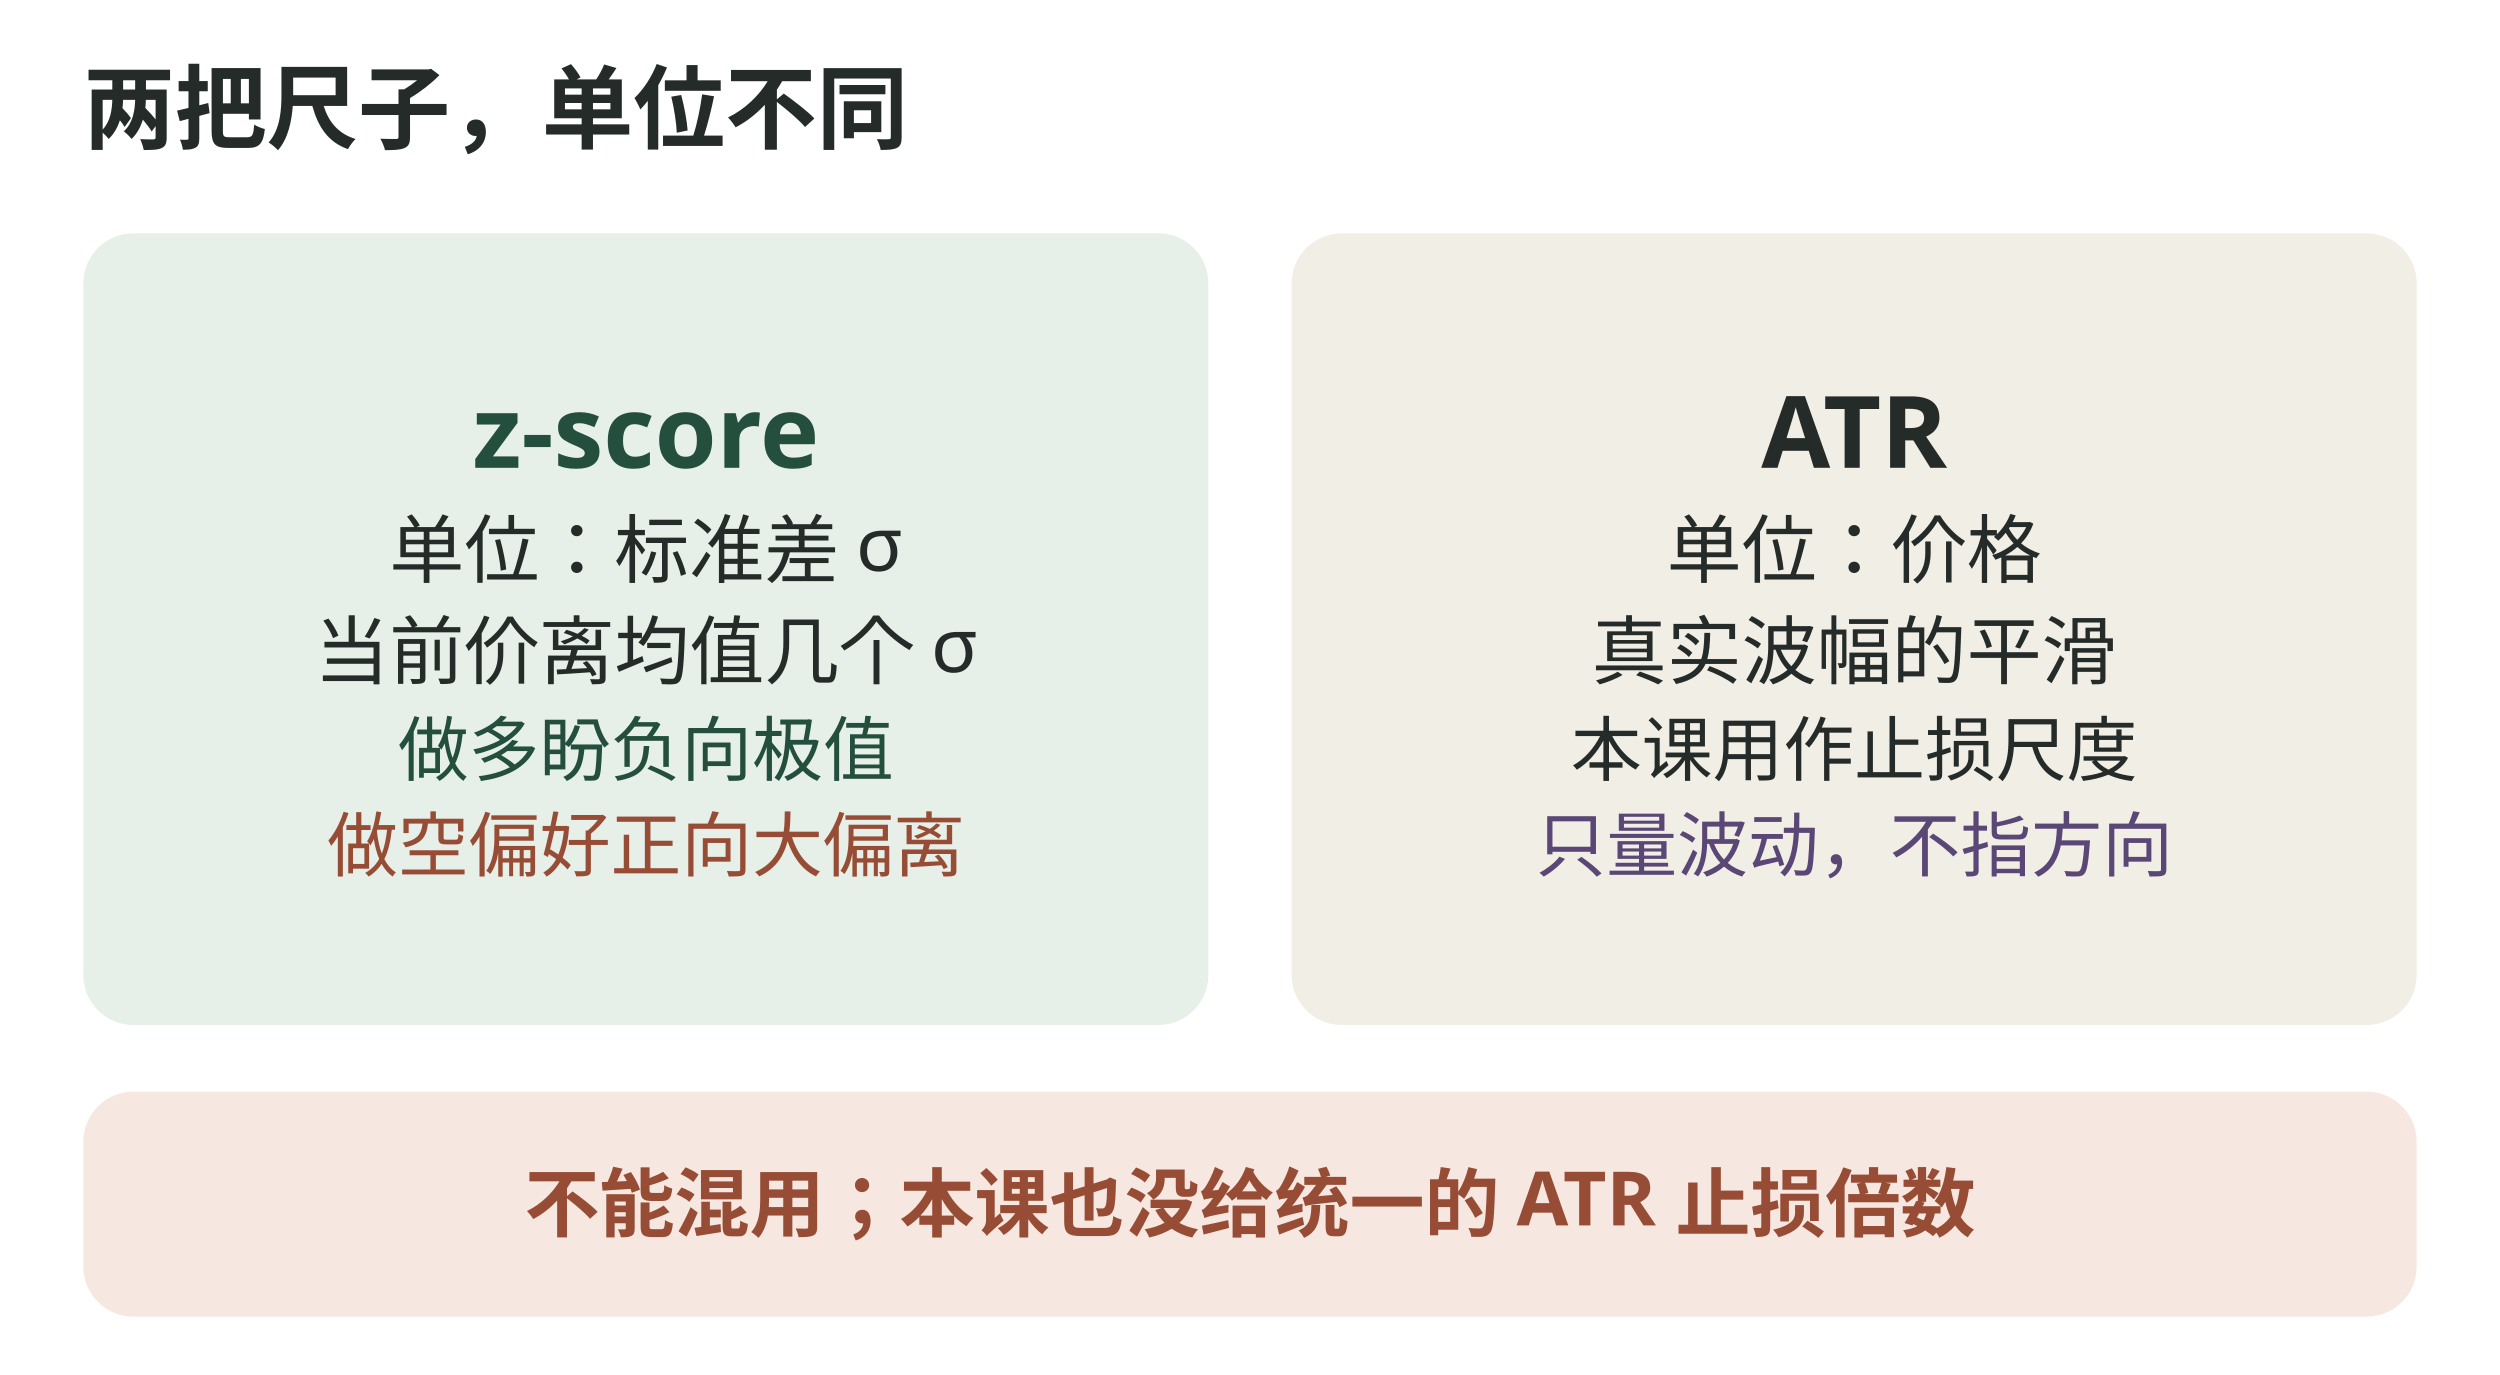
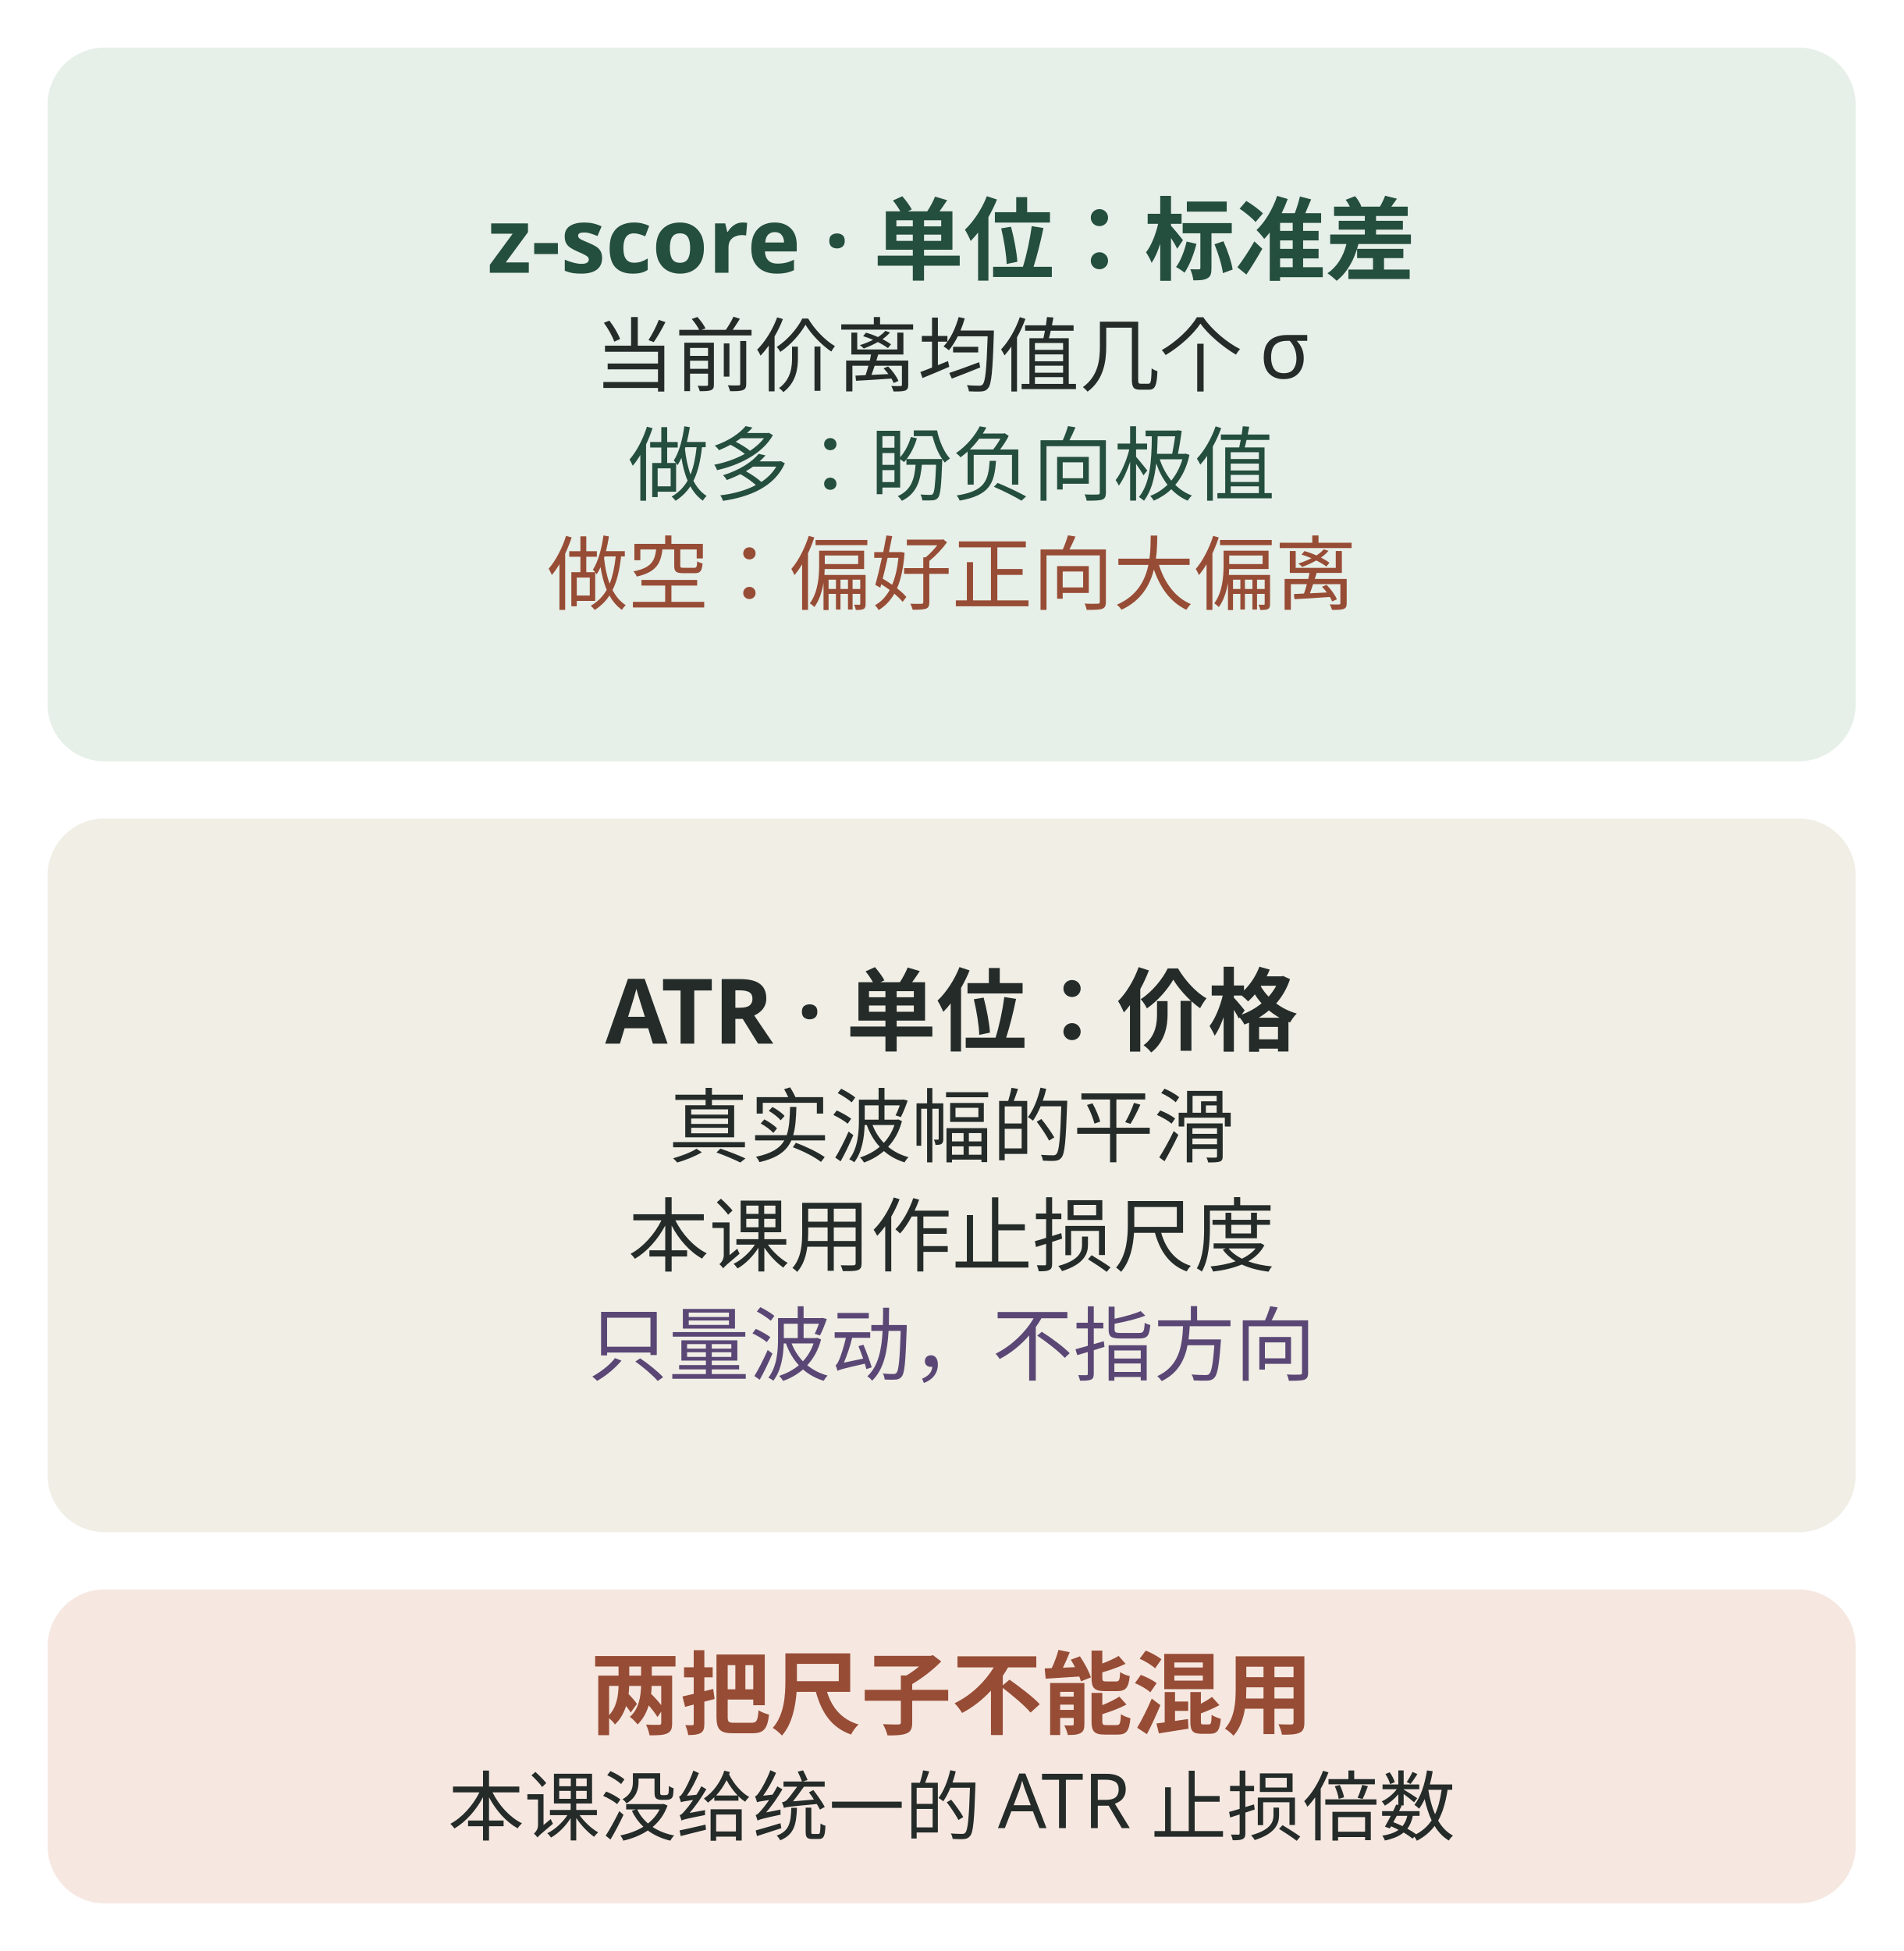
- <svg xmlns="http://www.w3.org/2000/svg" viewBox="0 0 600 330" font-family="PingFang SC, Hiragino Sans GB, Microsoft YaHei, sans-serif" role="img">
+ <svg xmlns="http://www.w3.org/2000/svg" viewBox="0 0 400 410" font-family="PingFang SC, Hiragino Sans GB, Microsoft YaHei, sans-serif" role="img">
  <defs>
    <marker id="m" viewBox="0 0 10 10" refX="8" refY="5" markerWidth="5" markerHeight="5" orient="auto-start-reverse">
      <path d="M0 0L10 5L0 10z" fill="#636c66" />
    </marker>
    <marker id="g" viewBox="0 0 10 10" refX="8" refY="5" markerWidth="5" markerHeight="5" orient="auto-start-reverse">
      <path d="M0 0L10 5L0 10z" fill="#244e3d" />
    </marker>
    <marker id="r" viewBox="0 0 10 10" refX="8" refY="5" markerWidth="5" markerHeight="5" orient="auto-start-reverse">
      <path d="M0 0L10 5L0 10z" fill="#974c35" />
    </marker>
    <marker id="p" viewBox="0 0 10 10" refX="8" refY="5" markerWidth="5" markerHeight="5" orient="auto-start-reverse">
      <path d="M0 0L10 5L0 10z" fill="#5a4775" />
    </marker>
  </defs>
-   <text x="20" y="34" font-size="22" fill="#242b29" text-anchor="start" font-weight="700">两把尺子，单位不同</text>
-   <rect x="20" y="56" width="270" height="190" rx="12" fill="#e6efe8" />
-   <text x="155.0" y="112.27" font-size="24" fill="#244e3d" text-anchor="middle" font-weight="700">z-score</text>
-   <text x="155.0" y="138.49" font-size="18" fill="#242b29" text-anchor="middle">单位：标准差 σ</text>
-   <text x="155.0" y="162.79" font-size="18" fill="#242b29" text-anchor="middle">当前价离均值几个 σ</text>
-   <text x="155.0" y="186.06" font-size="17" fill="#244e3d" text-anchor="middle">做多盼负向极值</text>
-   <text x="155.0" y="209.01" font-size="17" fill="#974c35" text-anchor="middle">做空偏好正向大偏离</text>
-   <rect x="310" y="56" width="270" height="190" rx="12" fill="#f0eee5" />
-   <text x="445.0" y="112.27" font-size="24" fill="#242b29" text-anchor="middle" font-weight="700">ATR</text>
-   <text x="445.0" y="138.49" font-size="18" fill="#242b29" text-anchor="middle">单位：价格</text>
-   <text x="445.0" y="162.79" font-size="18" fill="#242b29" text-anchor="middle">真实波幅的平滑</text>
-   <text x="445.0" y="186.06" font-size="17" fill="#242b29" text-anchor="middle">本课用作止损尺度</text>
-   <text x="445.0" y="209.01" font-size="17" fill="#5a4775" text-anchor="middle">只量波动，不指方向</text>
-   <rect x="20" y="262" width="560" height="54" rx="12" fill="#f6e8e1" />
-   <text x="300.0" y="295.39" font-size="18" fill="#974c35" text-anchor="middle" font-weight="700">不能混用；本课也没给统一的 ATR 止损倍数</text>
+   <rect x="10" y="10" width="380" height="150" rx="12" fill="#e6efe8" />
+   <text x="200.0" y="57.32" font-size="19" fill="#244e3d" text-anchor="middle" font-weight="700">z-score · 单位：标准差</text>
+   <text x="200.0" y="80.91" font-size="17" fill="#242b29" text-anchor="middle">当前价离均值几个 σ</text>
+   <text x="200.0" y="103.86" font-size="17" fill="#244e3d" text-anchor="middle">做多：盼负向极值</text>
+   <text x="200.0" y="126.81" font-size="17" fill="#974c35" text-anchor="middle">做空：偏好正向大偏离</text>
+   <rect x="10" y="172" width="380" height="150" rx="12" fill="#f0eee5" />
+   <text x="200.0" y="219.32" font-size="19" fill="#242b29" text-anchor="middle" font-weight="700">ATR · 单位：价格</text>
+   <text x="200.0" y="242.91" font-size="17" fill="#242b29" text-anchor="middle">真实波幅的平滑</text>
+   <text x="200.0" y="265.86" font-size="17" fill="#242b29" text-anchor="middle">本课用作止损尺度</text>
+   <text x="200.0" y="288.81" font-size="17" fill="#5a4775" text-anchor="middle">只量波动，不指方向</text>
+   <rect x="10" y="334" width="380" height="66" rx="12" fill="#f6e8e1" />
+   <text x="200.0" y="362.945" font-size="19" fill="#974c35" text-anchor="middle" font-weight="700">两把尺子不能混用</text>
+   <text x="200.0" y="385.505" font-size="16" fill="#242b29" text-anchor="middle">本课没给统一的 ATR 止损倍数</text>
</svg>
